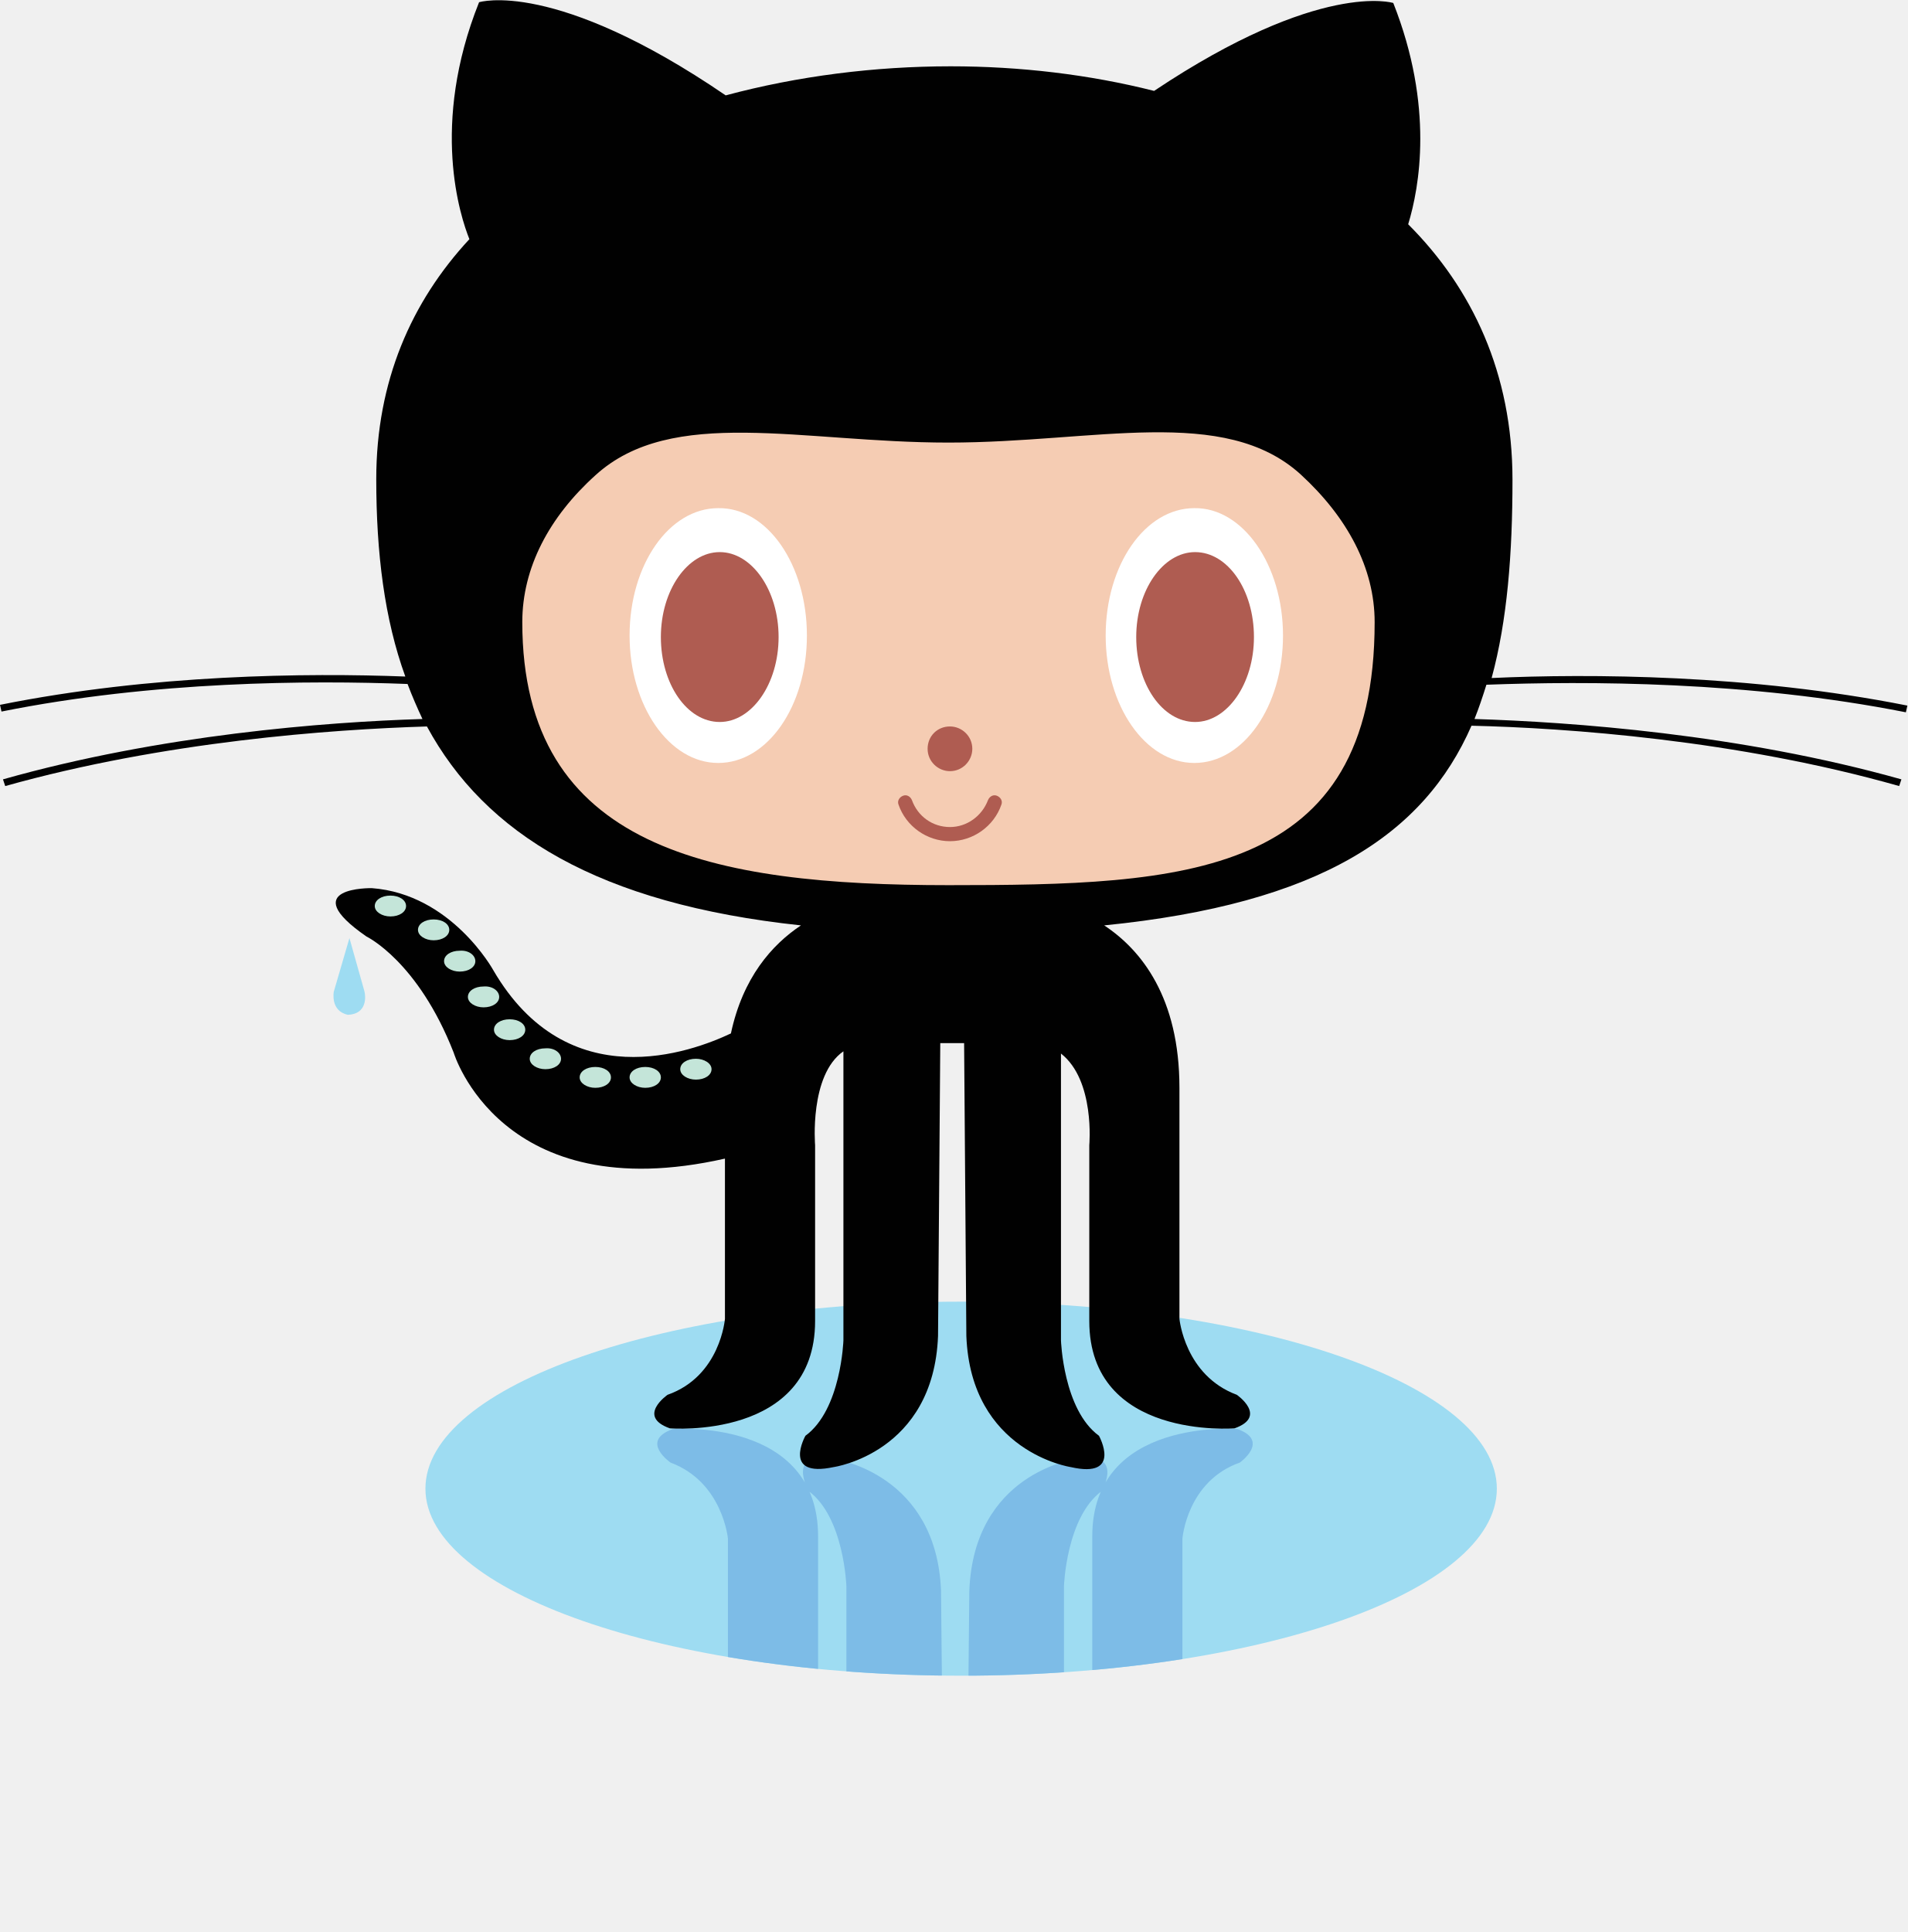
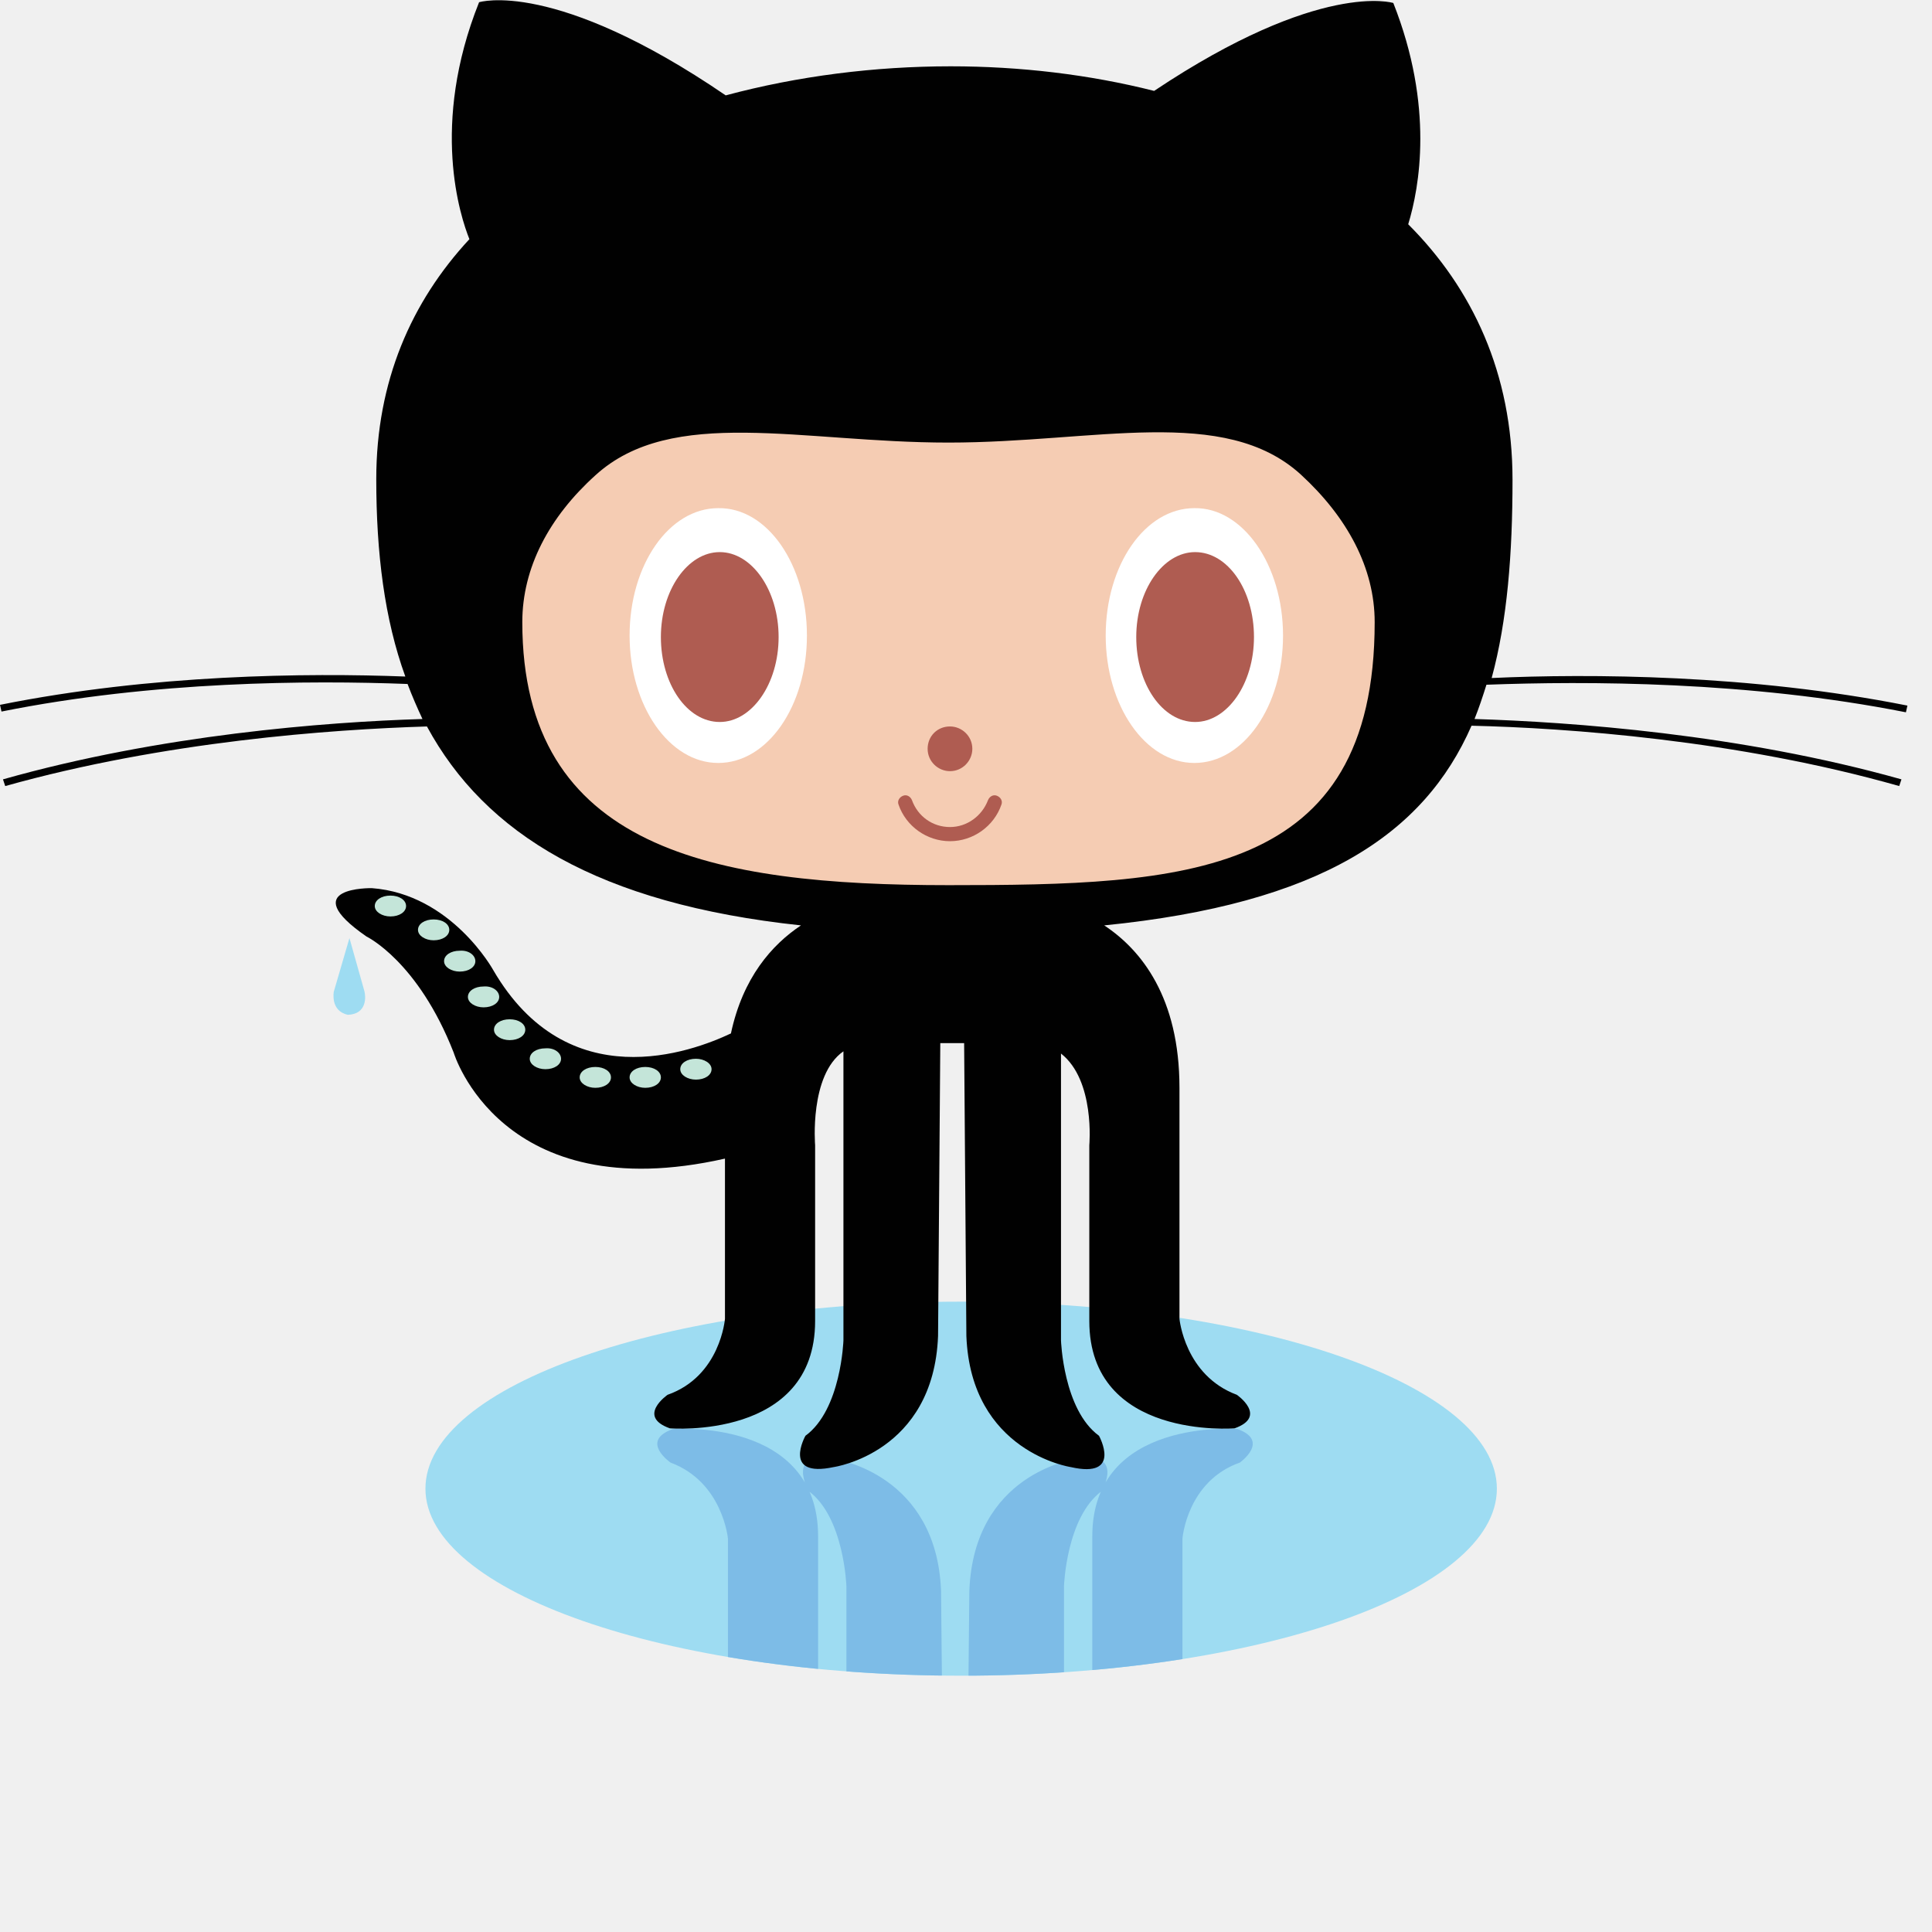
- <svg xmlns="http://www.w3.org/2000/svg" xmlns:xlink="http://www.w3.org/1999/xlink" x="0px" y="0px" viewBox="0 0 256 259.3" preserveAspectRatio="xMinYMin meet">
+ <svg xmlns="http://www.w3.org/2000/svg" xmlns:xlink="http://www.w3.org/1999/xlink" height="4em" width="4em" viewBox="0 0 256 259.3" preserveAspectRatio="xMinYMin meet">
  <path fill="#9EDCF2" d="M200.9 199.8c0 13.9-32.2 25.1-71.9 25.1s-71.9-11.3-71.9-25.1c0-13.9 32.2-25.1 71.9-25.1s71.9 11.2 71.9 25.1zm0 0" />
  <defs>
    <path id="a" d="M98.1 244.8c1.6 7.5 5.5 11.9 9.4 14.5h41.1c5-3.4 10.1-9.8 10.1-21.8v-31s.6-7.7 7.7-10.2c0 0 4.1-2.9-.3-4.5 0 0-19.5-1.6-19.5 14.4v23.6s.8 8.7-3.8 12.3v-29.2s.3-9.3 5.1-12.8c0 0 3.2-5.7-3.8-4.2 0 0-13.4 1.9-14 17.6l-.3 30h-3.2l-.3-30c-.6-15.6-14-17.6-14-17.6-7-1.6-3.8 4.2-3.8 4.2 4.8 3.5 5.1 12.8 5.1 12.8v29.5c-4.6-3.3-3.8-12.6-3.8-12.6v-23.6c0-16-19.5-14.4-19.5-14.4-4.5 1.6-.3 4.5-.3 4.5 7 2.6 7.7 10.2 7.7 10.2v21.7l.4 16.6z" />
  </defs>
  <clipPath id="b">
    <use xlink:href="#a" overflow="visible" />
  </clipPath>
  <path clip-path="url(#b)" fill="#7DBCE7" d="M200.9 199.8c0 13.9-32.2 25.1-71.9 25.1s-71.9-11.3-71.9-25.1c0-13.9 32.2-25.1 71.9-25.1s71.9 11.2 71.9 25.1zm0 0" />
  <path fill="#9EDCF2" d="M46.9 125.9l-2.1 7.2s-.5 2.6 1.9 3.1c2.6-.1 2.4-2.5 2.2-3.2l-2-7.1zm0 0" />
  <path fill="#010101" d="M255.8 95.6l.2-.9c-21.1-4.2-42.7-4.3-55.8-3.7 2.1-7.7 2.8-16.7 2.8-26.6 0-14.3-5.4-25.7-14-34.3 1.5-4.9 3.5-15.8-2-29.7 0 0-9.8-3.1-32.1 11.8-8.7-2.2-18-3.3-27.3-3.3-10.2 0-20.5 1.3-30.2 3.9C74.4-2.9 64.3.3 64.3.3c-6.6 16.5-2.5 28.8-1.3 31.8-7.8 8.4-12.5 19.1-12.5 32.2 0 9.9 1.1 18.8 3.9 26.5-13.2-.5-34-.3-54.4 3.8l.2.9c20.4-4.1 41.4-4.2 54.5-3.7.6 1.6 1.3 3.2 2 4.7-13 .4-35.1 2.1-56.3 8.1l.3.9c21.4-6 43.7-7.6 56.6-8 7.8 14.4 23 23.8 50.2 26.7-3.9 2.6-7.8 7-9.4 14.5-5.3 2.5-21.9 8.7-31.9-8.5 0 0-5.6-10.2-16.3-11 0 0-10.4-.2-.7 6.5 0 0 6.9 3.3 11.7 15.6 0 0 6.3 21 36.4 14.2V177s-.6 7.7-7.7 10.2c0 0-4.2 2.9.3 4.5 0 0 19.5 1.6 19.5-14.4v-23.6s-.8-9.4 3.8-12.6v38.8s-.3 9.3-5.1 12.8c0 0-3.2 5.7 3.8 4.2 0 0 13.4-1.9 14-17.6l.3-39.3h3.2l.3 39.3c.6 15.6 14 17.6 14 17.6 7 1.6 3.8-4.2 3.8-4.2-4.8-3.5-5.1-12.8-5.1-12.8v-38.5c4.6 3.6 3.8 12.3 3.8 12.3v23.6c0 16 19.5 14.4 19.5 14.4 4.5-1.6.3-4.5.3-4.5-7-2.6-7.7-10.2-7.7-10.2v-31c0-12.1-5.1-18.5-10.1-21.8 29-2.9 42.9-12.2 49.3-26.8 12.7.3 35.6 1.9 57.4 8.1l.3-.9c-21.7-6.1-44.4-7.7-57.3-8.1.6-1.5 1.1-3 1.6-4.6 13.4-.5 35.1-.5 56.3 3.7zm0 0" />
  <path fill="#F5CCB3" d="M174.6 63.7c6.2 5.7 9.9 12.5 9.9 19.8 0 34.4-25.6 35.3-57.2 35.3S70.1 114 70.1 83.5c0-7.3 3.6-14.1 9.8-19.7 10.3-9.4 27.7-4.4 47.4-4.4s37-5.1 47.3 4.3zm0 0" />
  <path fill="#FFF" d="M108.3 85.3c0 9.5-5.3 17.1-11.9 17.1-6.6 0-11.9-7.7-11.9-17.1 0-9.5 5.3-17.1 11.9-17.1 6.6-.1 11.9 7.6 11.9 17.1zm0 0" />
  <path fill="#AF5C51" d="M104.5 85.5c0 6.3-3.6 11.4-7.9 11.4-4.4 0-7.9-5.1-7.9-11.4 0-6.3 3.6-11.4 7.9-11.4 4.3 0 7.9 5.1 7.9 11.4zm0 0" />
  <path fill="#FFF" d="M172.2 85.3c0 9.5-5.3 17.1-11.9 17.1-6.6 0-11.9-7.7-11.9-17.1 0-9.5 5.3-17.1 11.9-17.1 6.5-.1 11.9 7.6 11.9 17.1zm0 0" />
  <path fill="#AF5C51" d="M168.3 85.5c0 6.3-3.6 11.4-7.9 11.4-4.4 0-7.9-5.1-7.9-11.4 0-6.3 3.6-11.4 7.9-11.4 4.4 0 7.9 5.1 7.9 11.4zm0 0M130.5 100.5c0 1.6-1.3 3-3 3-1.6 0-3-1.3-3-3s1.3-3 3-3c1.6 0 3 1.3 3 3zm0 0M120.6 108c-.2-.5.1-1 .6-1.2.5-.2 1 .1 1.2.6.8 2.2 2.8 3.6 5.1 3.6s4.3-1.5 5.1-3.6c.2-.5.7-.8 1.2-.6.5.2.8.7.6 1.2-1 2.9-3.8 4.9-6.9 4.9-3.1 0-5.9-2-6.9-4.9zm0 0" />
  <path fill="#C4E5D9" d="M54.5 121.6c0 .8-.9 1.4-2.1 1.4-1.1 0-2.1-.6-2.1-1.4 0-.8.9-1.4 2.1-1.4 1.2 0 2.1.6 2.1 1.4zm0 0M60.3 124.8c0 .8-.9 1.4-2.1 1.4-1.1 0-2.1-.6-2.1-1.4 0-.8.9-1.4 2.1-1.4 1.2 0 2.1.6 2.1 1.4zm0 0M63.8 129c0 .8-.9 1.4-2.1 1.4-1.1 0-2.1-.6-2.1-1.4 0-.8.9-1.4 2.1-1.4 1.2-.1 2.1.6 2.1 1.4zm0 0M67 133.8c0 .8-.9 1.4-2.1 1.4-1.1 0-2.1-.6-2.1-1.4 0-.8.9-1.4 2.1-1.4 1.2-.1 2.1.6 2.1 1.4zm0 0M70.5 138.2c0 .8-.9 1.4-2.1 1.4-1.1 0-2.1-.6-2.1-1.4 0-.8.9-1.4 2.1-1.4 1.2 0 2.1.6 2.1 1.4zm0 0M75.3 142.1c0 .8-.9 1.4-2.1 1.4-1.1 0-2.1-.6-2.1-1.4 0-.8.9-1.4 2.1-1.4 1.2-.1 2.1.6 2.1 1.4zm0 0M82 144.6c0 .8-.9 1.4-2.1 1.4-1.1 0-2.1-.6-2.1-1.4 0-.8.9-1.4 2.1-1.4 1.2 0 2.1.6 2.1 1.4zm0 0M88.7 144.6c0 .8-.9 1.4-2.1 1.4-1.1 0-2.1-.6-2.1-1.4 0-.8.9-1.4 2.1-1.4 1.2 0 2.1.6 2.1 1.4zm0 0M95.5 143.5c0 .8-.9 1.4-2.1 1.4-1.1 0-2.1-.6-2.1-1.4 0-.8.9-1.4 2.1-1.4 1.1 0 2.1.6 2.1 1.4zm0 0" />
</svg>
